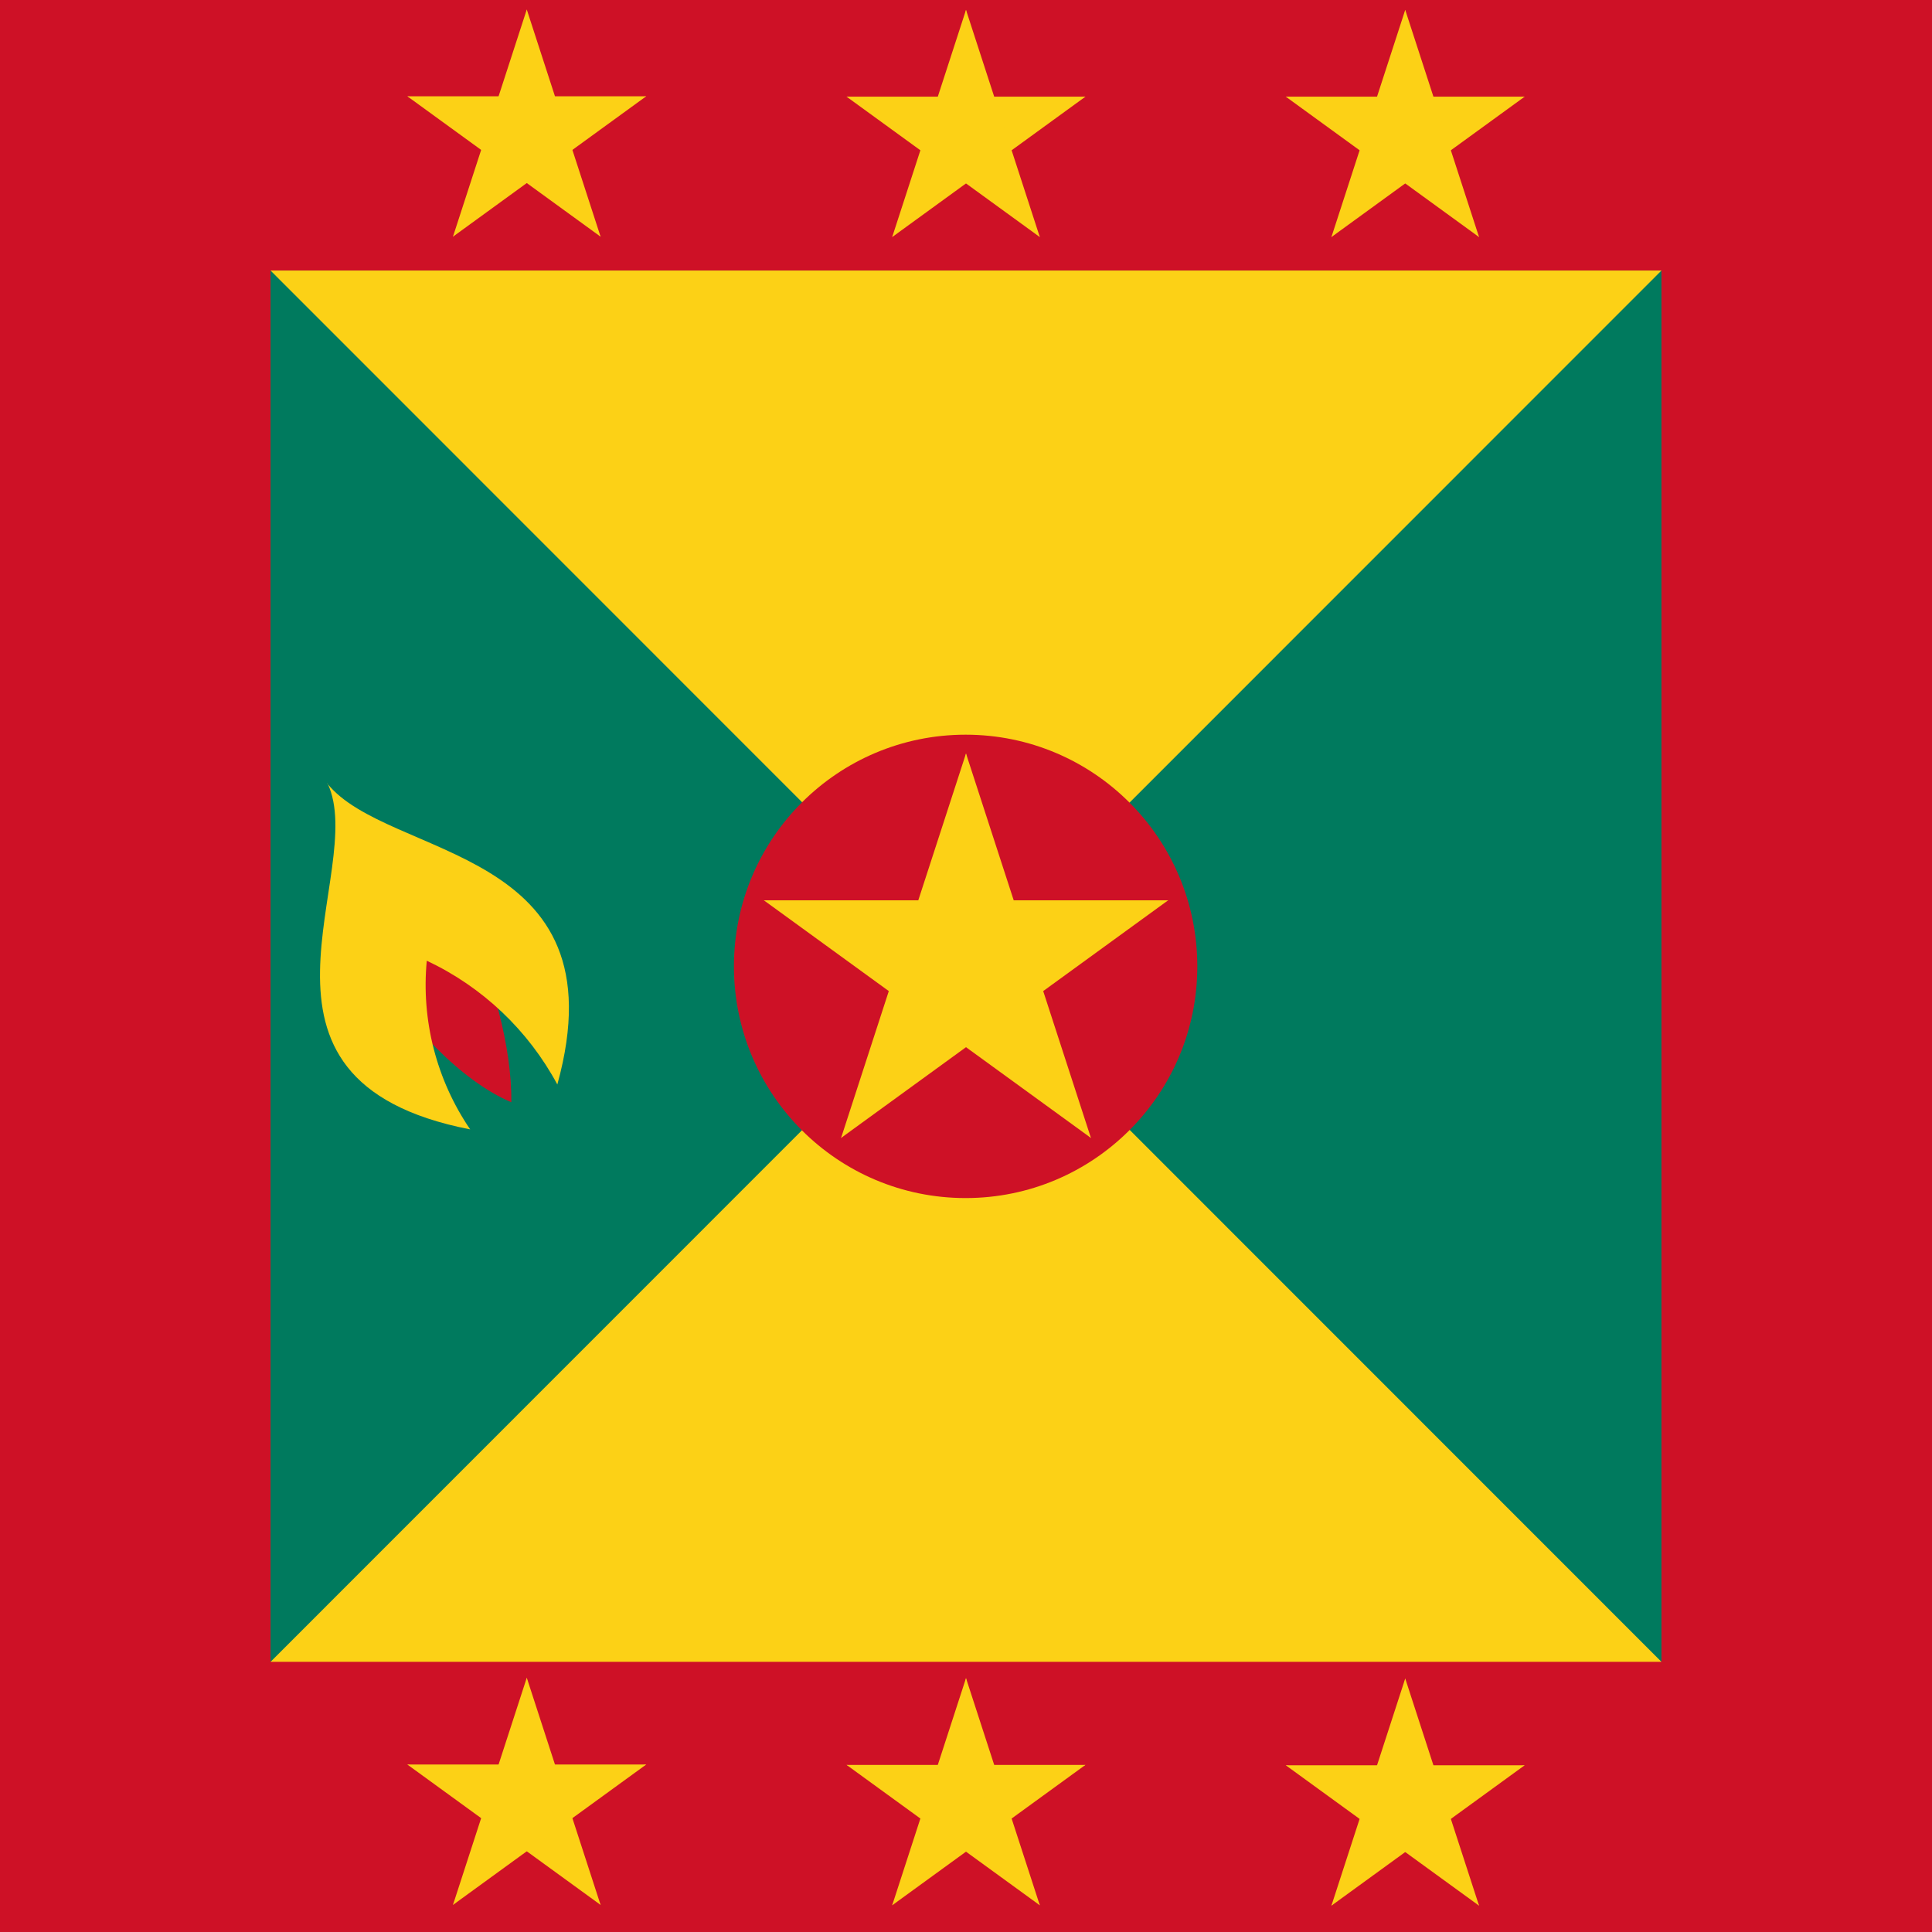
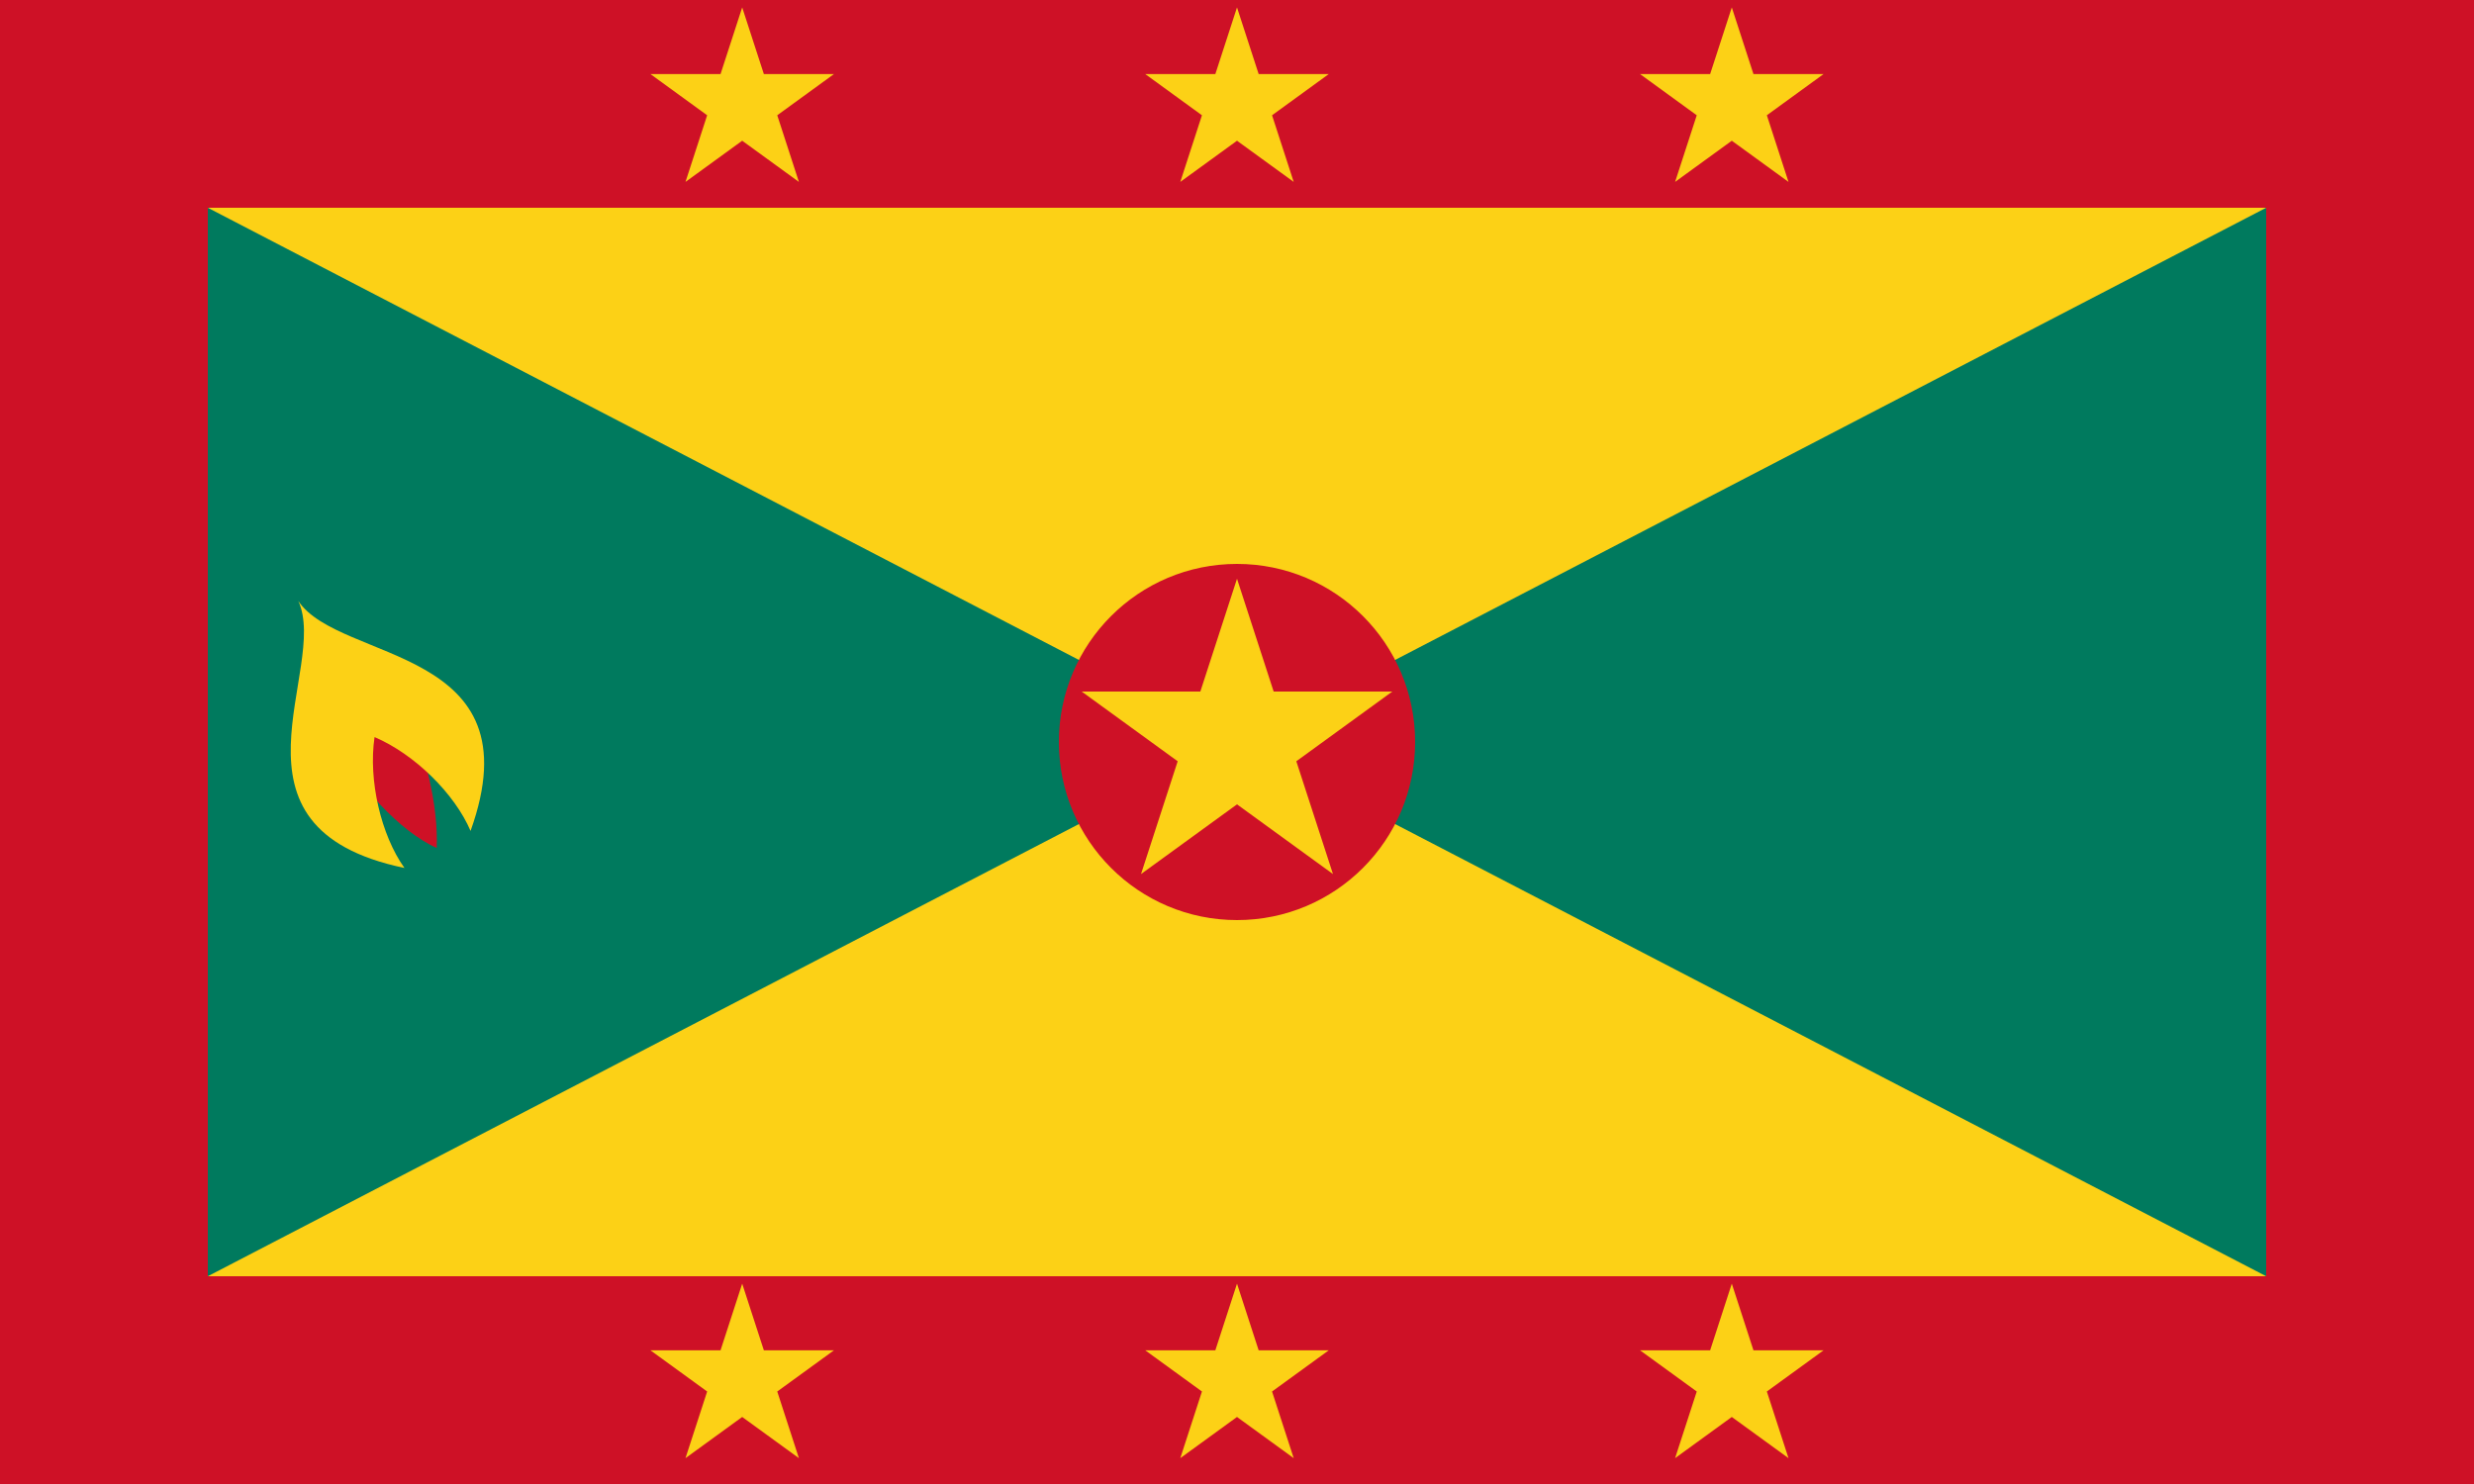
- <svg xmlns="http://www.w3.org/2000/svg" xmlns:xlink="http://www.w3.org/1999/xlink" id="flag-icons-gd" viewBox="0 0 512 512">
+ <svg xmlns="http://www.w3.org/2000/svg" xmlns:xlink="http://www.w3.org/1999/xlink" width="1000" height="600" viewBox="0 0 500 300">
+   <path fill="#ce1126" d="M0 0h500v300H0z" />
+   <path fill="#007a5e" d="M42 42h416v216H42z" />
+   <path d="M42 42h416L42 258h416z" fill="#fcd116" />
+   <circle r="36" cy="150" cx="250" fill="#ce1126" />
+   <path d="M67.944 150.113c4.262 8.515 12.757 17.893 20.313 21.321.367-8.513-2.341-19.515-6.224-28.33z" fill="#ce1126" />
+   <path d="M60.284 121.487c6.35 13.695-17.533 45.856 21.453 53.976-4.736-6.643-7.33-17.752-6.04-26.456 8.095 3.448 16.212 11.464 19.402 18.972 13.444-37.484-26.456-33.922-34.815-46.492z" fill="#fcd116" />
+   <use xlink:href="#a" fill="#fcd116" />
+   <use xlink:href="#a" x="100" fill="#fcd116" />
+   <use xlink:href="#a" x="200" fill="#fcd116" />
+   <use xlink:href="#a" x="200" y="-258" fill="#fcd116" />
+   <use xlink:href="#a" x="100" y="-258" fill="#fcd116" />
+   <use xlink:href="#a" y="-258" fill="#fcd116" />
+   <path d="m250 117-19.397 59.697 50.782-36.895h-62.769l50.782 36.895z" fill="#fcd116" />
  <defs>
-     <g id="gd-c">
-       <g id="gd-b">
-         <path id="gd-a" fill="#fcd116" d="M0-1v1h.5" transform="rotate(18 0 -1)" />
-         <use xlink:href="#gd-a" width="100%" height="100%" transform="scale(-1 1)" />
-       </g>
-       <use xlink:href="#gd-b" width="100%" height="100%" transform="rotate(72)" />
-       <use xlink:href="#gd-b" width="100%" height="100%" transform="rotate(144)" />
-       <use xlink:href="#gd-b" width="100%" height="100%" transform="rotate(-144)" />
-       <use xlink:href="#gd-b" width="100%" height="100%" transform="rotate(-72)" />
-     </g>
+     <path id="a" d="m150 259.5-11.462 35.276 30.007-21.802h-37.091l30.007 21.802z" />
  </defs>
-   <path fill="#ce1126" d="M0 0h512v512H0z" />
-   <path fill="#007a5e" d="M71.7 71.7h368.6v368.6H71.7z" />
-   <path fill="#fcd116" d="M71.7 71.7h368.6L71.7 440.4h368.6z" />
-   <circle cx="255.9" cy="256.1" r="61.4" fill="#ce1126" />
-   <use xlink:href="#gd-c" width="100%" height="100%" transform="translate(256 256)scale(56.32)" />
-   <use xlink:href="#gd-d" width="100%" height="100%" x="-100" transform="translate(-16.4 -.1)" />
-   <use xlink:href="#gd-c" id="gd-d" width="100%" height="100%" transform="translate(256 35.9)scale(33.28)" />
-   <use xlink:href="#gd-d" width="100%" height="100%" x="100" transform="translate(16.4)" />
-   <path fill="#ce1126" d="M99.8 256.8c7.7 14.3 22.6 29.8 35.7 35.3.2-14.5-5-33.2-12-48z" />
-   <path fill="#fcd116" d="M86.8 207.6c11.1 23.3-29 78.7 37.8 91.7a68 68 0 0 1-11.5-44.7 76 76 0 0 1 34.6 32.8c17.5-63.4-44.8-59.5-61-79.8z" />
-   <use xlink:href="#gd-d" width="100%" height="100%" x="-100" transform="translate(-16.4 442)" />
-   <use xlink:href="#gd-c" width="100%" height="100%" transform="translate(256 478)scale(33.28)" />
-   <use xlink:href="#gd-d" width="100%" height="100%" x="100" transform="translate(16.4 442.2)" />
</svg>
